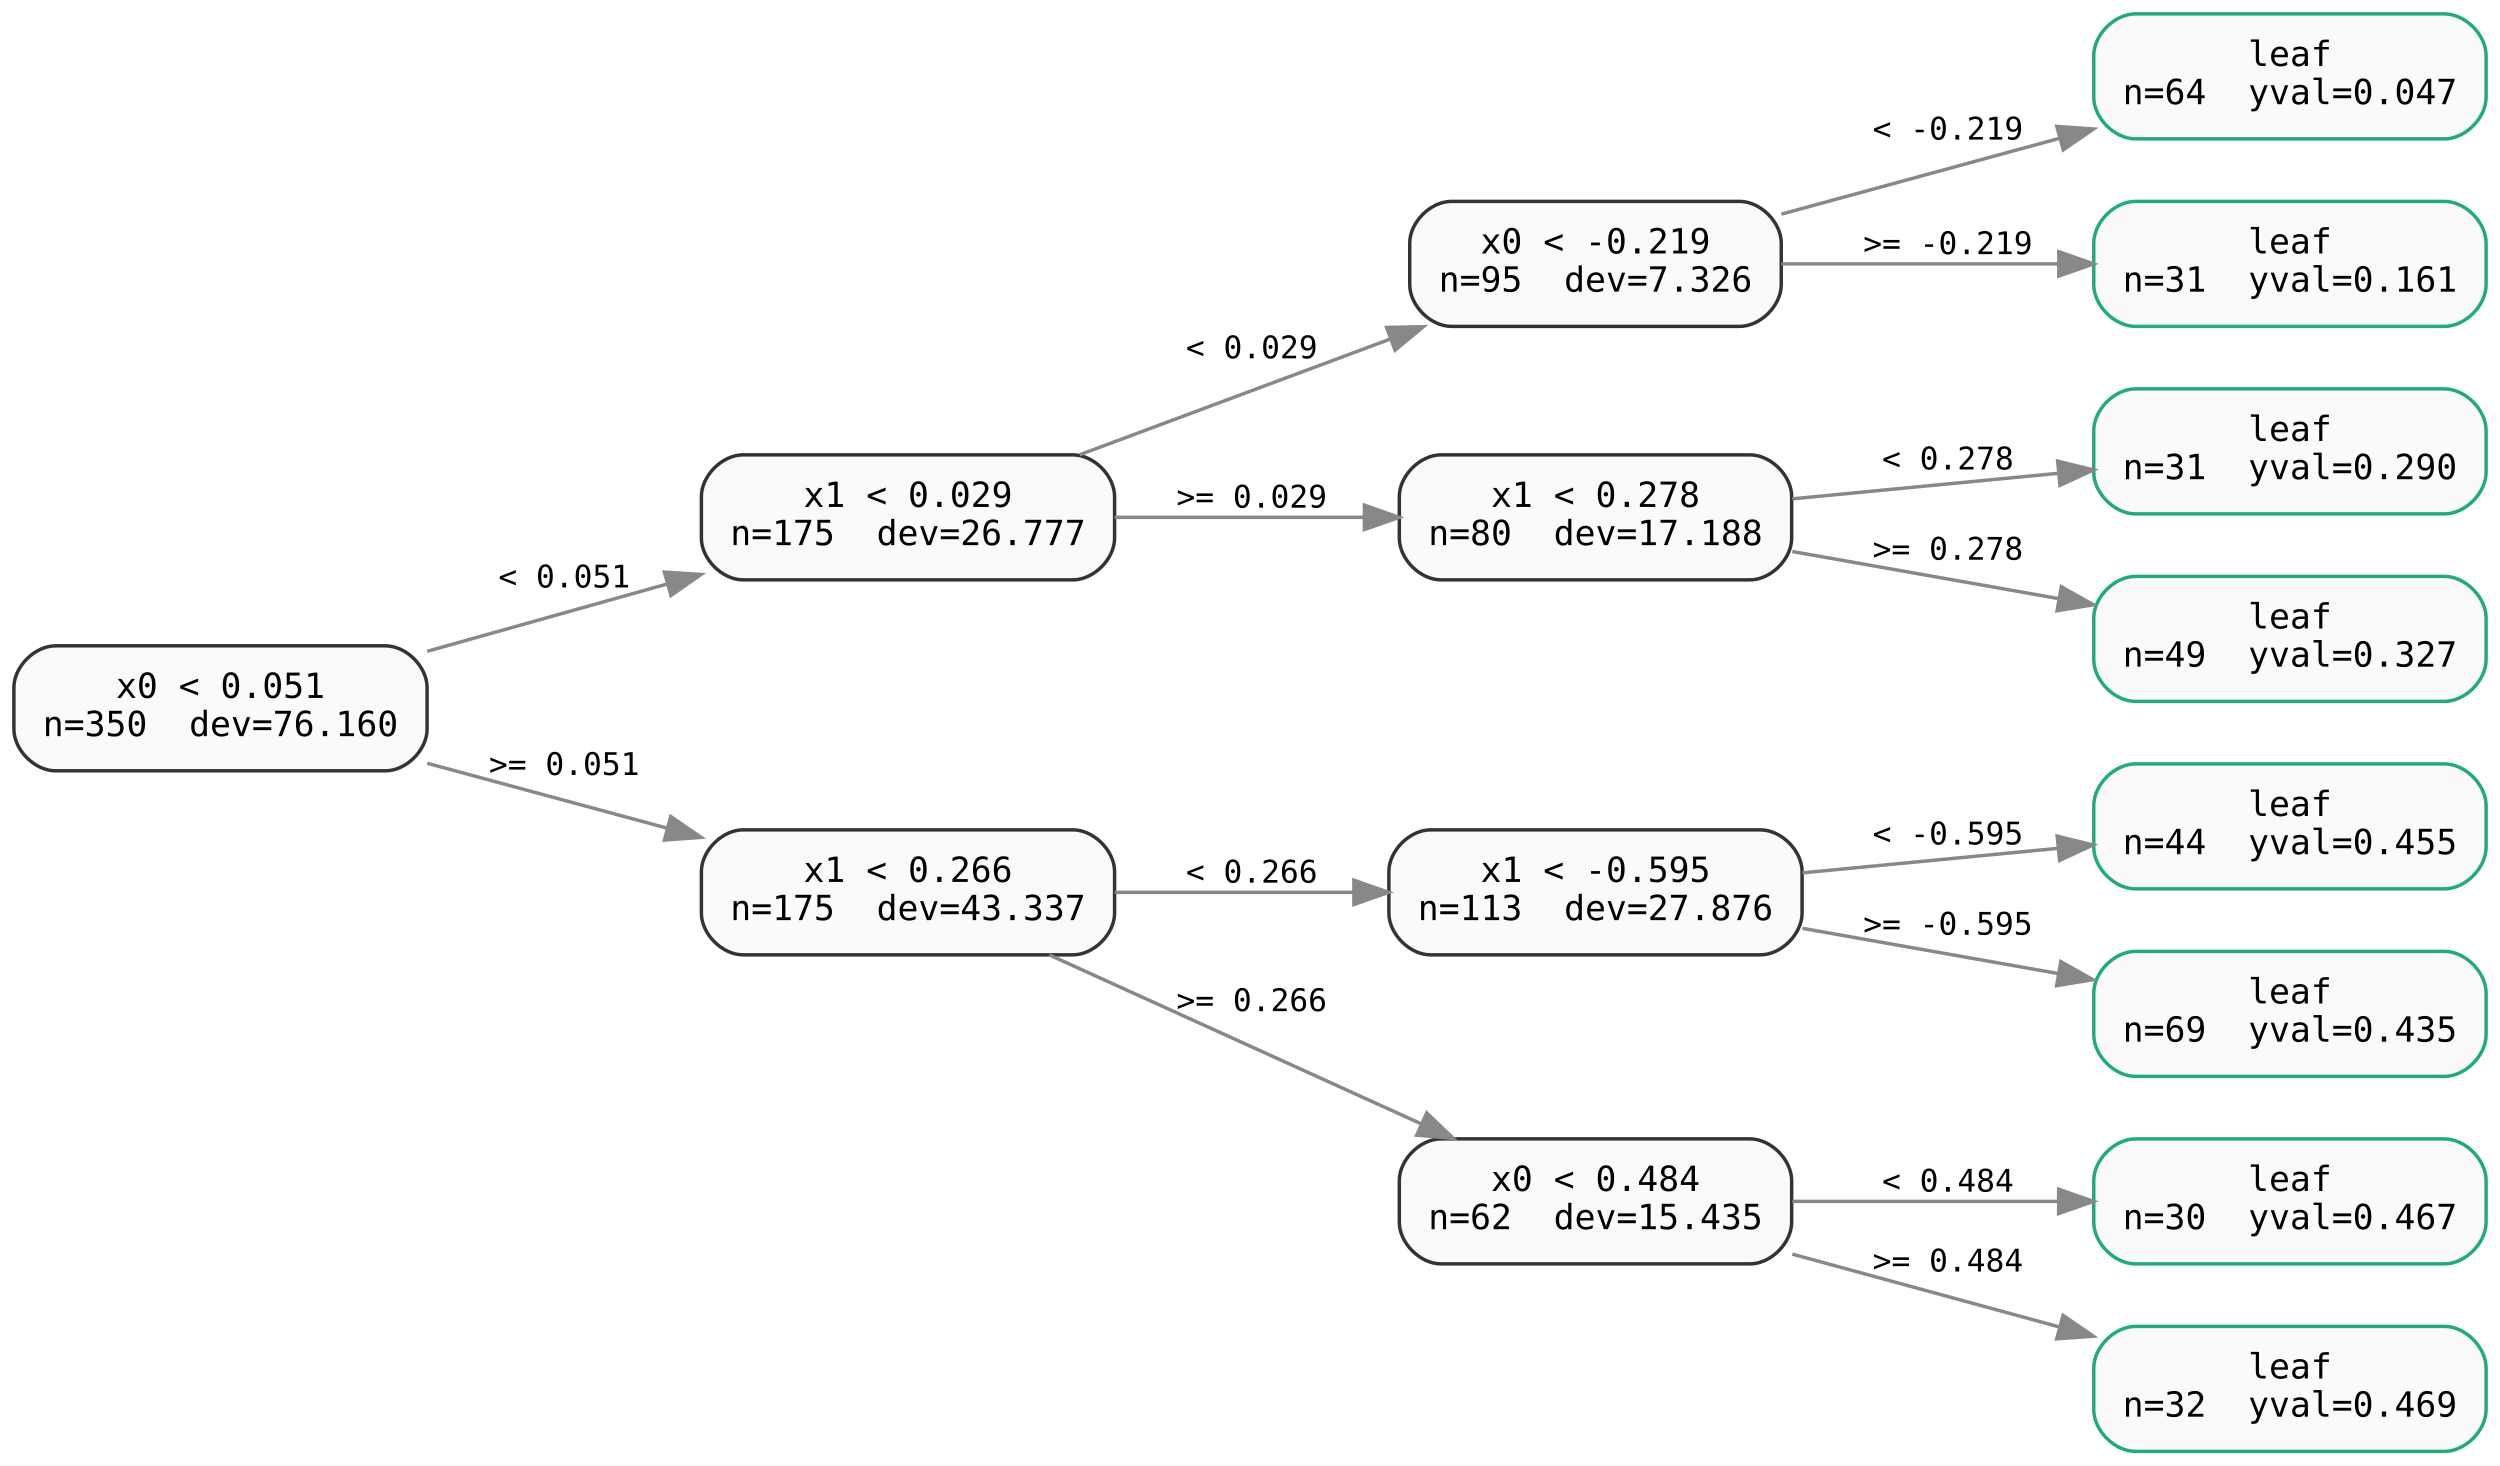
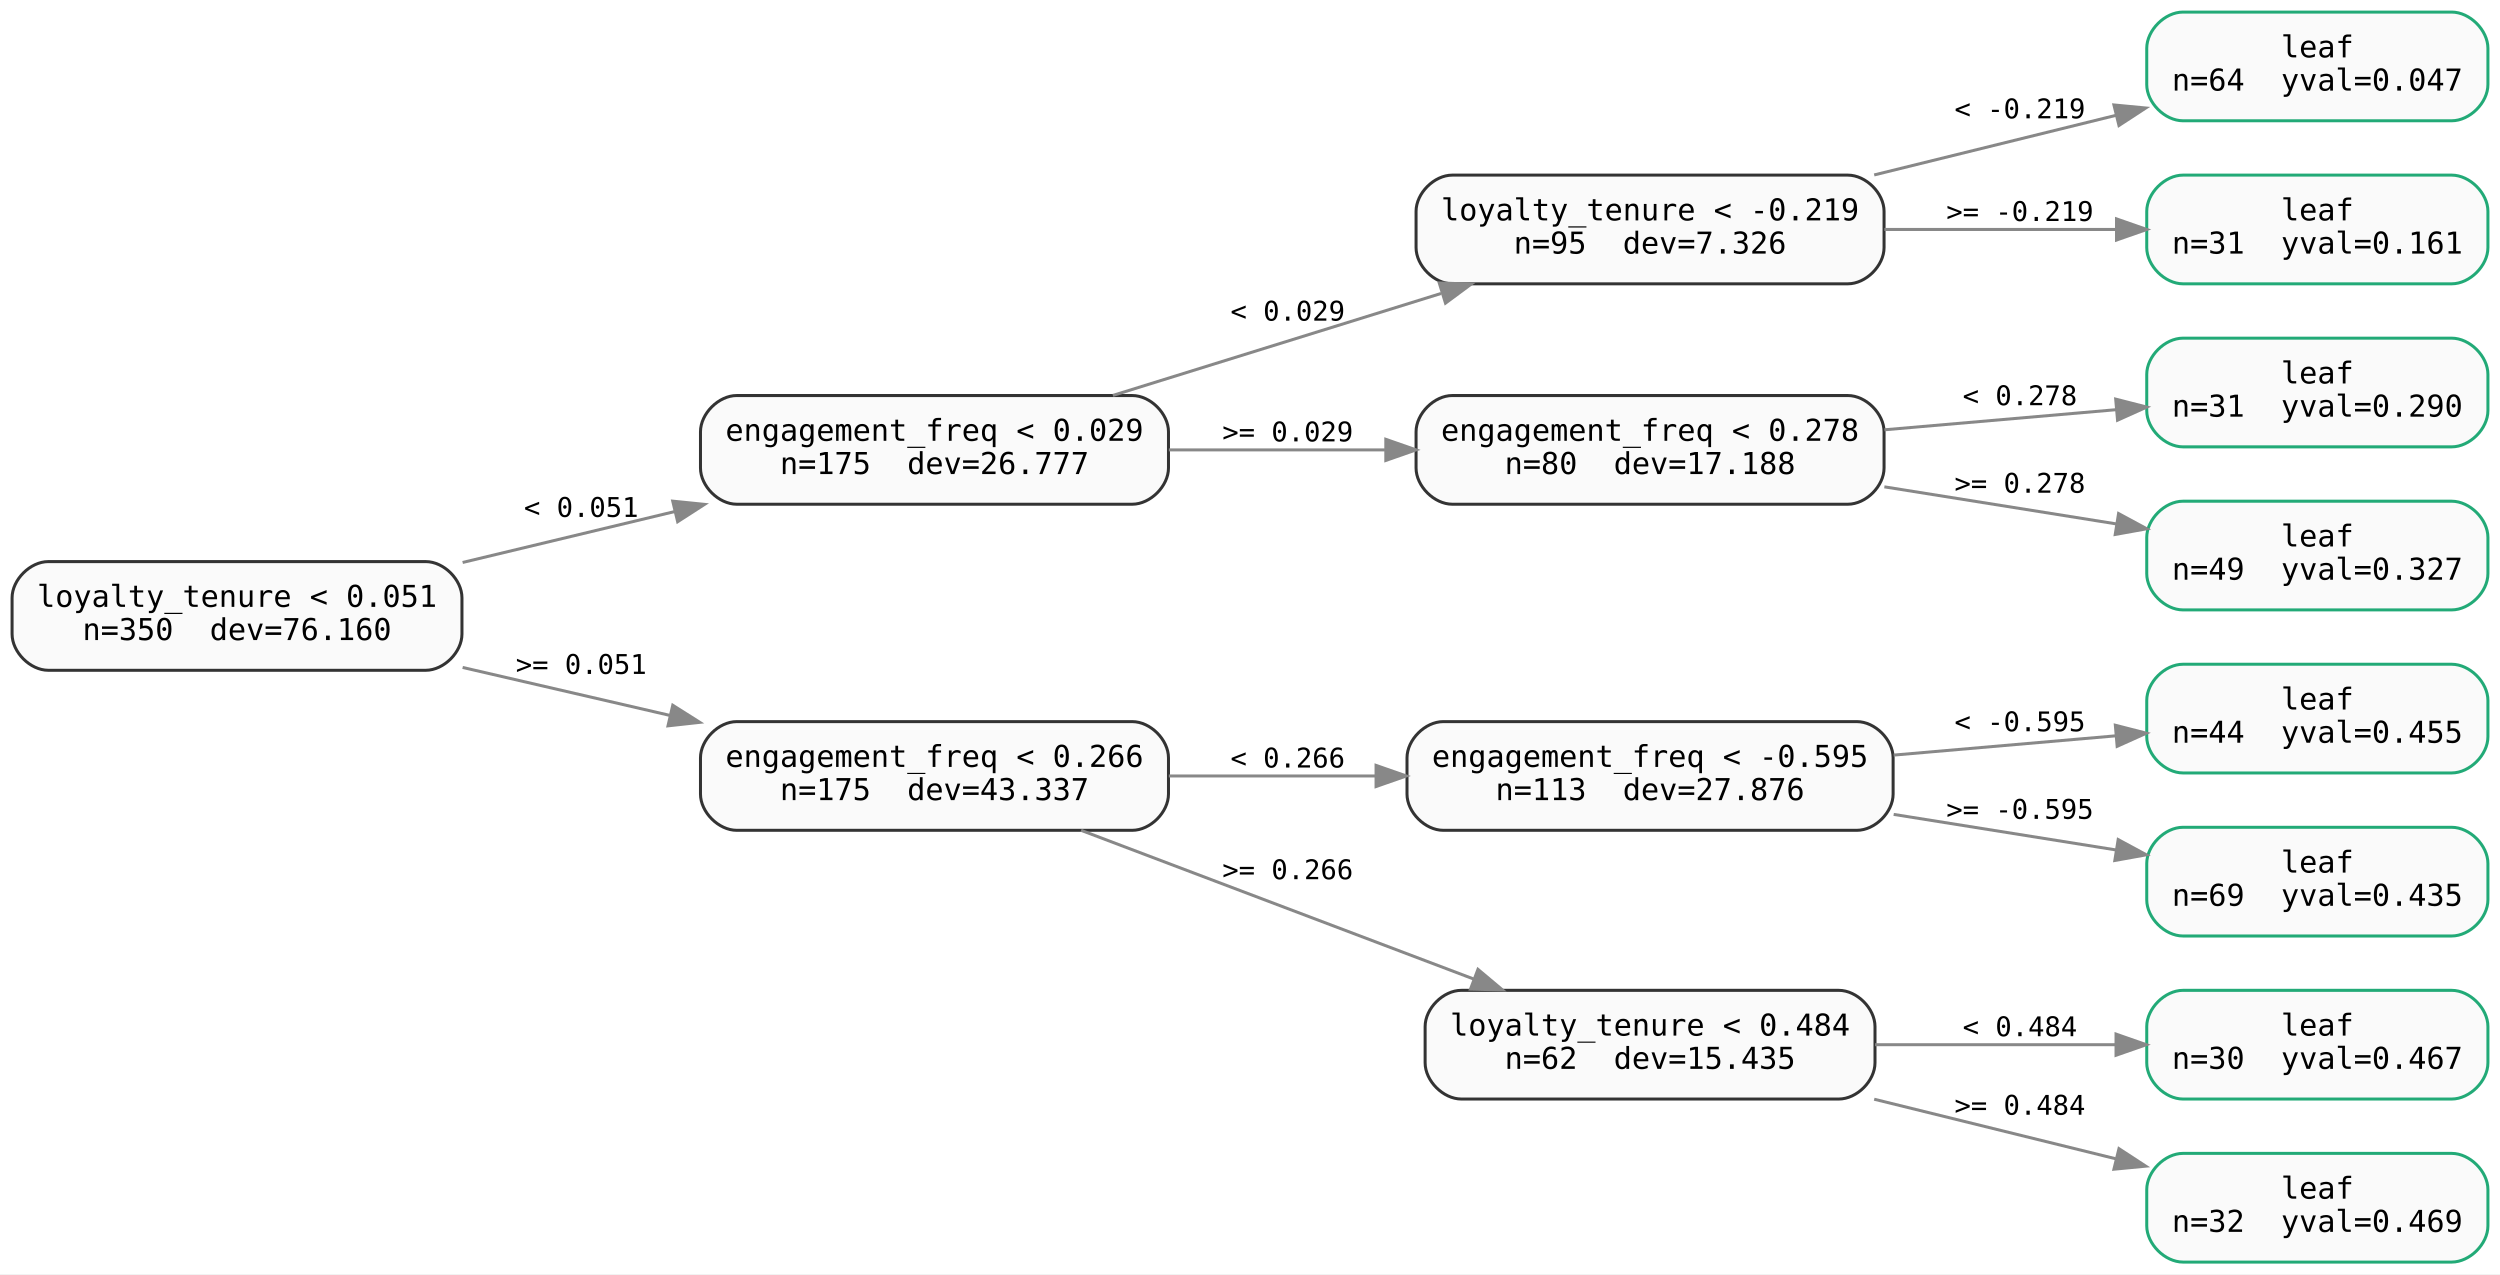
- <svg xmlns="http://www.w3.org/2000/svg" width="720pt" height="422pt" viewBox="0.00 0.00 720.00 422.00">
+ <svg xmlns="http://www.w3.org/2000/svg" width="828pt" height="422pt" viewBox="0.00 0.00 828.00 422.00">
  <g id="graph0" class="graph" transform="scale(1 1) rotate(0) translate(4 418)">
-     <polygon fill="white" stroke="transparent" points="-4,4 -4,-418 716,-418 716,4 -4,4" />
+     <polygon fill="white" stroke="transparent" points="-4,4 -4,-418 824,-418 824,4 -4,4" />
    <g id="node1" class="node">
-       <path fill="#fafafa" stroke="#22aa77" d="M700,-414C700,-414 611,-414 611,-414 605,-414 599,-408 599,-402 599,-402 599,-390 599,-390 599,-384 605,-378 611,-378 611,-378 700,-378 700,-378 706,-378 712,-384 712,-390 712,-390 712,-402 712,-402 712,-408 706,-414 700,-414" />
-       <text text-anchor="middle" x="655.5" y="-399" font-family="monospace" font-size="10.00">leaf</text>
-       <text text-anchor="middle" x="655.5" y="-388" font-family="monospace" font-size="10.00">n=64  yval=0.047</text>
+       <path fill="#fafafa" stroke="#22aa77" d="M808,-414C808,-414 719,-414 719,-414 713,-414 707,-408 707,-402 707,-402 707,-390 707,-390 707,-384 713,-378 719,-378 719,-378 808,-378 808,-378 814,-378 820,-384 820,-390 820,-390 820,-402 820,-402 820,-408 814,-414 808,-414" />
+       <text text-anchor="middle" x="763.5" y="-399" font-family="monospace" font-size="10.00">leaf</text>
+       <text text-anchor="middle" x="763.5" y="-388" font-family="monospace" font-size="10.00">n=64  yval=0.047</text>
    </g>
    <g id="node2" class="node">
-       <path fill="#fafafa" stroke="#22aa77" d="M700,-360C700,-360 611,-360 611,-360 605,-360 599,-354 599,-348 599,-348 599,-336 599,-336 599,-330 605,-324 611,-324 611,-324 700,-324 700,-324 706,-324 712,-330 712,-336 712,-336 712,-348 712,-348 712,-354 706,-360 700,-360" />
-       <text text-anchor="middle" x="655.5" y="-345" font-family="monospace" font-size="10.00">leaf</text>
-       <text text-anchor="middle" x="655.5" y="-334" font-family="monospace" font-size="10.00">n=31  yval=0.161</text>
+       <path fill="#fafafa" stroke="#22aa77" d="M808,-360C808,-360 719,-360 719,-360 713,-360 707,-354 707,-348 707,-348 707,-336 707,-336 707,-330 713,-324 719,-324 719,-324 808,-324 808,-324 814,-324 820,-330 820,-336 820,-336 820,-348 820,-348 820,-354 814,-360 808,-360" />
+       <text text-anchor="middle" x="763.5" y="-345" font-family="monospace" font-size="10.00">leaf</text>
+       <text text-anchor="middle" x="763.5" y="-334" font-family="monospace" font-size="10.00">n=31  yval=0.161</text>
    </g>
    <g id="node3" class="node">
-       <path fill="#fafafa" stroke="#333333" d="M497,-360C497,-360 414,-360 414,-360 408,-360 402,-354 402,-348 402,-348 402,-336 402,-336 402,-330 408,-324 414,-324 414,-324 497,-324 497,-324 503,-324 509,-330 509,-336 509,-336 509,-348 509,-348 509,-354 503,-360 497,-360" />
-       <text text-anchor="middle" x="455.5" y="-345" font-family="monospace" font-size="10.00">x0 &lt; -0.219</text>
-       <text text-anchor="middle" x="455.5" y="-334" font-family="monospace" font-size="10.00">n=95  dev=7.326</text>
+       <path fill="#fafafa" stroke="#333333" d="M608,-360C608,-360 477,-360 477,-360 471,-360 465,-354 465,-348 465,-348 465,-336 465,-336 465,-330 471,-324 477,-324 477,-324 608,-324 608,-324 614,-324 620,-330 620,-336 620,-336 620,-348 620,-348 620,-354 614,-360 608,-360" />
+       <text text-anchor="middle" x="542.5" y="-345" font-family="monospace" font-size="10.00">loyalty_tenure &lt; -0.219</text>
+       <text text-anchor="middle" x="542.5" y="-334" font-family="monospace" font-size="10.00">n=95  dev=7.326</text>
    </g>
    <g id="edge1" class="edge">
-       <path fill="none" stroke="#888888" d="M509.04,-356.33C533.63,-363.03 563.15,-371.09 589.16,-378.18" />
-       <polygon fill="#888888" stroke="#888888" points="588.37,-381.59 598.94,-380.85 590.21,-374.84 588.37,-381.59" />
-       <text text-anchor="middle" x="557" y="-377.8" font-family="monospace" font-size="9.00">&lt; -0.219</text>
+       <path fill="none" stroke="#888888" d="M616.73,-360.06C642.63,-366.44 671.6,-373.59 696.83,-379.81" />
+       <polygon fill="#888888" stroke="#888888" points="696.13,-383.24 706.67,-382.23 697.8,-376.44 696.13,-383.24" />
+       <text text-anchor="middle" x="665" y="-378.8" font-family="monospace" font-size="9.00">&lt; -0.219</text>
    </g>
    <g id="edge2" class="edge">
-       <path fill="none" stroke="#888888" d="M509.04,-342C533.52,-342 562.89,-342 588.82,-342" />
-       <polygon fill="#888888" stroke="#888888" points="588.94,-345.5 598.94,-342 588.94,-338.5 588.94,-345.5" />
-       <text text-anchor="middle" x="557" y="-344.8" font-family="monospace" font-size="9.00">&gt;= -0.219</text>
+       <path fill="none" stroke="#888888" d="M620.1,-342C645.13,-342 672.7,-342 696.86,-342" />
+       <polygon fill="#888888" stroke="#888888" points="696.99,-345.5 706.99,-342 696.99,-338.5 696.99,-345.5" />
+       <text text-anchor="middle" x="665" y="-344.8" font-family="monospace" font-size="9.00">&gt;= -0.219</text>
    </g>
    <g id="node4" class="node">
-       <path fill="#fafafa" stroke="#22aa77" d="M700,-306C700,-306 611,-306 611,-306 605,-306 599,-300 599,-294 599,-294 599,-282 599,-282 599,-276 605,-270 611,-270 611,-270 700,-270 700,-270 706,-270 712,-276 712,-282 712,-282 712,-294 712,-294 712,-300 706,-306 700,-306" />
-       <text text-anchor="middle" x="655.5" y="-291" font-family="monospace" font-size="10.00">leaf</text>
-       <text text-anchor="middle" x="655.5" y="-280" font-family="monospace" font-size="10.00">n=31  yval=0.290</text>
+       <path fill="#fafafa" stroke="#22aa77" d="M808,-306C808,-306 719,-306 719,-306 713,-306 707,-300 707,-294 707,-294 707,-282 707,-282 707,-276 713,-270 719,-270 719,-270 808,-270 808,-270 814,-270 820,-276 820,-282 820,-282 820,-294 820,-294 820,-300 814,-306 808,-306" />
+       <text text-anchor="middle" x="763.5" y="-291" font-family="monospace" font-size="10.00">leaf</text>
+       <text text-anchor="middle" x="763.5" y="-280" font-family="monospace" font-size="10.00">n=31  yval=0.290</text>
    </g>
    <g id="node5" class="node">
-       <path fill="#fafafa" stroke="#22aa77" d="M700,-252C700,-252 611,-252 611,-252 605,-252 599,-246 599,-240 599,-240 599,-228 599,-228 599,-222 605,-216 611,-216 611,-216 700,-216 700,-216 706,-216 712,-222 712,-228 712,-228 712,-240 712,-240 712,-246 706,-252 700,-252" />
-       <text text-anchor="middle" x="655.5" y="-237" font-family="monospace" font-size="10.00">leaf</text>
-       <text text-anchor="middle" x="655.5" y="-226" font-family="monospace" font-size="10.00">n=49  yval=0.327</text>
+       <path fill="#fafafa" stroke="#22aa77" d="M808,-252C808,-252 719,-252 719,-252 713,-252 707,-246 707,-240 707,-240 707,-228 707,-228 707,-222 713,-216 719,-216 719,-216 808,-216 808,-216 814,-216 820,-222 820,-228 820,-228 820,-240 820,-240 820,-246 814,-252 808,-252" />
+       <text text-anchor="middle" x="763.5" y="-237" font-family="monospace" font-size="10.00">leaf</text>
+       <text text-anchor="middle" x="763.5" y="-226" font-family="monospace" font-size="10.00">n=49  yval=0.327</text>
    </g>
    <g id="node6" class="node">
-       <path fill="#fafafa" stroke="#333333" d="M500,-287C500,-287 411,-287 411,-287 405,-287 399,-281 399,-275 399,-275 399,-263 399,-263 399,-257 405,-251 411,-251 411,-251 500,-251 500,-251 506,-251 512,-257 512,-263 512,-263 512,-275 512,-275 512,-281 506,-287 500,-287" />
-       <text text-anchor="middle" x="455.5" y="-272" font-family="monospace" font-size="10.00">x1 &lt; 0.278</text>
-       <text text-anchor="middle" x="455.5" y="-261" font-family="monospace" font-size="10.00">n=80  dev=17.188</text>
+       <path fill="#fafafa" stroke="#333333" d="M608,-287C608,-287 477,-287 477,-287 471,-287 465,-281 465,-275 465,-275 465,-263 465,-263 465,-257 471,-251 477,-251 477,-251 608,-251 608,-251 614,-251 620,-257 620,-263 620,-263 620,-275 620,-275 620,-281 614,-287 608,-287" />
+       <text text-anchor="middle" x="542.5" y="-272" font-family="monospace" font-size="10.00">engagement_freq &lt; 0.278</text>
+       <text text-anchor="middle" x="542.5" y="-261" font-family="monospace" font-size="10.00">n=80  dev=17.188</text>
    </g>
    <g id="edge3" class="edge">
-       <path fill="none" stroke="#888888" d="M512.18,-274.34C536.01,-276.63 564,-279.32 588.83,-281.7" />
-       <polygon fill="#888888" stroke="#888888" points="588.61,-285.19 598.89,-282.66 589.27,-278.22 588.61,-285.19" />
-       <text text-anchor="middle" x="557" y="-282.8" font-family="monospace" font-size="9.00">&lt; 0.278</text>
+       <path fill="none" stroke="#888888" d="M620.1,-275.65C645.13,-277.82 672.7,-280.21 696.86,-282.31" />
+       <polygon fill="#888888" stroke="#888888" points="696.72,-285.81 706.99,-283.18 697.33,-278.83 696.72,-285.81" />
+       <text text-anchor="middle" x="665" y="-283.8" font-family="monospace" font-size="9.00">&lt; 0.278</text>
    </g>
    <g id="edge4" class="edge">
-       <path fill="none" stroke="#888888" d="M512.18,-259.16C536.01,-254.95 564,-250 588.83,-245.61" />
-       <polygon fill="#888888" stroke="#888888" points="589.66,-249.02 598.89,-243.83 588.44,-242.12 589.66,-249.02" />
-       <text text-anchor="middle" x="557" y="-256.8" font-family="monospace" font-size="9.00">&gt;= 0.278</text>
+       <path fill="none" stroke="#888888" d="M620.1,-256.76C645.13,-252.76 672.7,-248.35 696.86,-244.49" />
+       <polygon fill="#888888" stroke="#888888" points="697.67,-247.91 706.99,-242.87 696.56,-240.99 697.67,-247.91" />
+       <text text-anchor="middle" x="665" y="-254.8" font-family="monospace" font-size="9.00">&gt;= 0.278</text>
    </g>
    <g id="node7" class="node">
-       <path fill="#fafafa" stroke="#333333" d="M305,-287C305,-287 210,-287 210,-287 204,-287 198,-281 198,-275 198,-275 198,-263 198,-263 198,-257 204,-251 210,-251 210,-251 305,-251 305,-251 311,-251 317,-257 317,-263 317,-263 317,-275 317,-275 317,-281 311,-287 305,-287" />
-       <text text-anchor="middle" x="257.5" y="-272" font-family="monospace" font-size="10.00">x1 &lt; 0.029</text>
-       <text text-anchor="middle" x="257.5" y="-261" font-family="monospace" font-size="10.00">n=175  dev=26.777</text>
+       <path fill="#fafafa" stroke="#333333" d="M371,-287C371,-287 240,-287 240,-287 234,-287 228,-281 228,-275 228,-275 228,-263 228,-263 228,-257 234,-251 240,-251 240,-251 371,-251 371,-251 377,-251 383,-257 383,-263 383,-263 383,-275 383,-275 383,-281 377,-287 371,-287" />
+       <text text-anchor="middle" x="305.5" y="-272" font-family="monospace" font-size="10.00">engagement_freq &lt; 0.029</text>
+       <text text-anchor="middle" x="305.5" y="-261" font-family="monospace" font-size="10.00">n=175  dev=26.777</text>
    </g>
    <g id="edge5" class="edge">
-       <path fill="none" stroke="#888888" d="M306.95,-287.04C334.04,-297.14 367.99,-309.78 396.49,-320.39" />
-       <polygon fill="#888888" stroke="#888888" points="395.34,-323.7 405.93,-323.91 397.78,-317.14 395.34,-323.7" />
-       <text text-anchor="middle" x="356.5" y="-314.8" font-family="monospace" font-size="9.00">&lt; 0.029</text>
+       <path fill="none" stroke="#888888" d="M364.59,-287.04C397.5,-297.27 438.84,-310.11 473.28,-320.81" />
+       <polygon fill="#888888" stroke="#888888" points="472.68,-324.29 483.26,-323.91 474.75,-317.6 472.68,-324.29" />
+       <text text-anchor="middle" x="422.5" y="-311.8" font-family="monospace" font-size="9.00">&lt; 0.029</text>
    </g>
    <g id="edge6" class="edge">
-       <path fill="none" stroke="#888888" d="M317.04,-269C339.64,-269 365.6,-269 388.83,-269" />
-       <polygon fill="#888888" stroke="#888888" points="388.95,-272.5 398.95,-269 388.95,-265.5 388.95,-272.5" />
-       <text text-anchor="middle" x="356.5" y="-271.8" font-family="monospace" font-size="9.00">&gt;= 0.029</text>
+       <path fill="none" stroke="#888888" d="M383.12,-269C405.99,-269 431.22,-269 454.69,-269" />
+       <polygon fill="#888888" stroke="#888888" points="454.98,-272.5 464.98,-269 454.98,-265.5 454.98,-272.5" />
+       <text text-anchor="middle" x="422.5" y="-271.8" font-family="monospace" font-size="9.00">&gt;= 0.029</text>
    </g>
    <g id="node8" class="node">
-       <path fill="#fafafa" stroke="#22aa77" d="M700,-198C700,-198 611,-198 611,-198 605,-198 599,-192 599,-186 599,-186 599,-174 599,-174 599,-168 605,-162 611,-162 611,-162 700,-162 700,-162 706,-162 712,-168 712,-174 712,-174 712,-186 712,-186 712,-192 706,-198 700,-198" />
-       <text text-anchor="middle" x="655.5" y="-183" font-family="monospace" font-size="10.00">leaf</text>
-       <text text-anchor="middle" x="655.5" y="-172" font-family="monospace" font-size="10.00">n=44  yval=0.455</text>
+       <path fill="#fafafa" stroke="#22aa77" d="M808,-198C808,-198 719,-198 719,-198 713,-198 707,-192 707,-186 707,-186 707,-174 707,-174 707,-168 713,-162 719,-162 719,-162 808,-162 808,-162 814,-162 820,-168 820,-174 820,-174 820,-186 820,-186 820,-192 814,-198 808,-198" />
+       <text text-anchor="middle" x="763.5" y="-183" font-family="monospace" font-size="10.00">leaf</text>
+       <text text-anchor="middle" x="763.5" y="-172" font-family="monospace" font-size="10.00">n=44  yval=0.455</text>
    </g>
    <g id="node9" class="node">
-       <path fill="#fafafa" stroke="#22aa77" d="M700,-144C700,-144 611,-144 611,-144 605,-144 599,-138 599,-132 599,-132 599,-120 599,-120 599,-114 605,-108 611,-108 611,-108 700,-108 700,-108 706,-108 712,-114 712,-120 712,-120 712,-132 712,-132 712,-138 706,-144 700,-144" />
-       <text text-anchor="middle" x="655.5" y="-129" font-family="monospace" font-size="10.00">leaf</text>
-       <text text-anchor="middle" x="655.5" y="-118" font-family="monospace" font-size="10.00">n=69  yval=0.435</text>
+       <path fill="#fafafa" stroke="#22aa77" d="M808,-144C808,-144 719,-144 719,-144 713,-144 707,-138 707,-132 707,-132 707,-120 707,-120 707,-114 713,-108 719,-108 719,-108 808,-108 808,-108 814,-108 820,-114 820,-120 820,-120 820,-132 820,-132 820,-138 814,-144 808,-144" />
+       <text text-anchor="middle" x="763.5" y="-129" font-family="monospace" font-size="10.00">leaf</text>
+       <text text-anchor="middle" x="763.5" y="-118" font-family="monospace" font-size="10.00">n=69  yval=0.435</text>
    </g>
    <g id="node10" class="node">
-       <path fill="#fafafa" stroke="#333333" d="M503,-179C503,-179 408,-179 408,-179 402,-179 396,-173 396,-167 396,-167 396,-155 396,-155 396,-149 402,-143 408,-143 408,-143 503,-143 503,-143 509,-143 515,-149 515,-155 515,-155 515,-167 515,-167 515,-173 509,-179 503,-179" />
-       <text text-anchor="middle" x="455.5" y="-164" font-family="monospace" font-size="10.00">x1 &lt; -0.595</text>
-       <text text-anchor="middle" x="455.5" y="-153" font-family="monospace" font-size="10.00">n=113  dev=27.876</text>
+       <path fill="#fafafa" stroke="#333333" d="M611,-179C611,-179 474,-179 474,-179 468,-179 462,-173 462,-167 462,-167 462,-155 462,-155 462,-149 468,-143 474,-143 474,-143 611,-143 611,-143 617,-143 623,-149 623,-155 623,-155 623,-167 623,-167 623,-173 617,-179 611,-179" />
+       <text text-anchor="middle" x="542.5" y="-164" font-family="monospace" font-size="10.00">engagement_freq &lt; -0.595</text>
+       <text text-anchor="middle" x="542.5" y="-153" font-family="monospace" font-size="10.00">n=113  dev=27.876</text>
    </g>
    <g id="edge7" class="edge">
-       <path fill="none" stroke="#888888" d="M515.1,-166.62C538.25,-168.84 564.96,-171.41 588.76,-173.69" />
-       <polygon fill="#888888" stroke="#888888" points="588.48,-177.18 598.77,-174.65 589.15,-170.21 588.48,-177.18" />
-       <text text-anchor="middle" x="557" y="-174.8" font-family="monospace" font-size="9.00">&lt; -0.595</text>
+       <path fill="none" stroke="#888888" d="M623.18,-167.91C647.37,-170.01 673.65,-172.29 696.81,-174.3" />
+       <polygon fill="#888888" stroke="#888888" points="696.6,-177.8 706.86,-175.17 697.2,-170.82 696.6,-177.8" />
+       <text text-anchor="middle" x="665" y="-175.8" font-family="monospace" font-size="9.00">&lt; -0.595</text>
    </g>
    <g id="edge8" class="edge">
-       <path fill="none" stroke="#888888" d="M515.1,-150.64C538.25,-146.55 564.96,-141.83 588.76,-137.62" />
-       <polygon fill="#888888" stroke="#888888" points="589.53,-141.04 598.77,-135.85 588.31,-134.15 589.53,-141.04" />
-       <text text-anchor="middle" x="557" y="-148.8" font-family="monospace" font-size="9.00">&gt;= -0.595</text>
+       <path fill="none" stroke="#888888" d="M623.18,-148.27C647.37,-144.4 673.65,-140.2 696.81,-136.5" />
+       <polygon fill="#888888" stroke="#888888" points="697.54,-139.93 706.86,-134.89 696.43,-133.01 697.54,-139.93" />
+       <text text-anchor="middle" x="665" y="-146.8" font-family="monospace" font-size="9.00">&gt;= -0.595</text>
    </g>
    <g id="node11" class="node">
-       <path fill="#fafafa" stroke="#22aa77" d="M700,-90C700,-90 611,-90 611,-90 605,-90 599,-84 599,-78 599,-78 599,-66 599,-66 599,-60 605,-54 611,-54 611,-54 700,-54 700,-54 706,-54 712,-60 712,-66 712,-66 712,-78 712,-78 712,-84 706,-90 700,-90" />
-       <text text-anchor="middle" x="655.5" y="-75" font-family="monospace" font-size="10.00">leaf</text>
-       <text text-anchor="middle" x="655.5" y="-64" font-family="monospace" font-size="10.00">n=30  yval=0.467</text>
+       <path fill="#fafafa" stroke="#22aa77" d="M808,-90C808,-90 719,-90 719,-90 713,-90 707,-84 707,-78 707,-78 707,-66 707,-66 707,-60 713,-54 719,-54 719,-54 808,-54 808,-54 814,-54 820,-60 820,-66 820,-66 820,-78 820,-78 820,-84 814,-90 808,-90" />
+       <text text-anchor="middle" x="763.5" y="-75" font-family="monospace" font-size="10.00">leaf</text>
+       <text text-anchor="middle" x="763.5" y="-64" font-family="monospace" font-size="10.00">n=30  yval=0.467</text>
    </g>
    <g id="node12" class="node">
-       <path fill="#fafafa" stroke="#22aa77" d="M700,-36C700,-36 611,-36 611,-36 605,-36 599,-30 599,-24 599,-24 599,-12 599,-12 599,-6 605,0 611,0 611,0 700,0 700,0 706,0 712,-6 712,-12 712,-12 712,-24 712,-24 712,-30 706,-36 700,-36" />
-       <text text-anchor="middle" x="655.5" y="-21" font-family="monospace" font-size="10.00">leaf</text>
-       <text text-anchor="middle" x="655.5" y="-10" font-family="monospace" font-size="10.00">n=32  yval=0.469</text>
+       <path fill="#fafafa" stroke="#22aa77" d="M808,-36C808,-36 719,-36 719,-36 713,-36 707,-30 707,-24 707,-24 707,-12 707,-12 707,-6 713,0 719,0 719,0 808,0 808,0 814,0 820,-6 820,-12 820,-12 820,-24 820,-24 820,-30 814,-36 808,-36" />
+       <text text-anchor="middle" x="763.5" y="-21" font-family="monospace" font-size="10.00">leaf</text>
+       <text text-anchor="middle" x="763.5" y="-10" font-family="monospace" font-size="10.00">n=32  yval=0.469</text>
    </g>
    <g id="node13" class="node">
-       <path fill="#fafafa" stroke="#333333" d="M500,-90C500,-90 411,-90 411,-90 405,-90 399,-84 399,-78 399,-78 399,-66 399,-66 399,-60 405,-54 411,-54 411,-54 500,-54 500,-54 506,-54 512,-60 512,-66 512,-66 512,-78 512,-78 512,-84 506,-90 500,-90" />
-       <text text-anchor="middle" x="455.5" y="-75" font-family="monospace" font-size="10.00">x0 &lt; 0.484</text>
-       <text text-anchor="middle" x="455.5" y="-64" font-family="monospace" font-size="10.00">n=62  dev=15.435</text>
+       <path fill="#fafafa" stroke="#333333" d="M605,-90C605,-90 480,-90 480,-90 474,-90 468,-84 468,-78 468,-78 468,-66 468,-66 468,-60 474,-54 480,-54 480,-54 605,-54 605,-54 611,-54 617,-60 617,-66 617,-66 617,-78 617,-78 617,-84 611,-90 605,-90" />
+       <text text-anchor="middle" x="542.5" y="-75" font-family="monospace" font-size="10.00">loyalty_tenure &lt; 0.484</text>
+       <text text-anchor="middle" x="542.5" y="-64" font-family="monospace" font-size="10.00">n=62  dev=15.435</text>
    </g>
    <g id="edge9" class="edge">
-       <path fill="none" stroke="#888888" d="M512.18,-72C536.01,-72 564,-72 588.83,-72" />
-       <polygon fill="#888888" stroke="#888888" points="588.89,-75.5 598.89,-72 588.89,-68.5 588.89,-75.5" />
-       <text text-anchor="middle" x="557" y="-74.8" font-family="monospace" font-size="9.00">&lt; 0.484</text>
+       <path fill="none" stroke="#888888" d="M617.03,-72C642.81,-72 671.57,-72 696.68,-72" />
+       <polygon fill="#888888" stroke="#888888" points="696.83,-75.5 706.83,-72 696.83,-68.5 696.83,-75.5" />
+       <text text-anchor="middle" x="665" y="-74.8" font-family="monospace" font-size="9.00">&lt; 0.484</text>
    </g>
    <g id="edge10" class="edge">
-       <path fill="none" stroke="#888888" d="M512.18,-56.81C536.11,-50.29 564.25,-42.61 589.16,-35.82" />
-       <polygon fill="#888888" stroke="#888888" points="590.17,-39.17 598.89,-33.17 588.33,-32.42 590.17,-39.17" />
-       <text text-anchor="middle" x="557" y="-51.8" font-family="monospace" font-size="9.00">&gt;= 0.484</text>
+       <path fill="none" stroke="#888888" d="M616.73,-53.94C642.63,-47.56 671.6,-40.41 696.83,-34.19" />
+       <polygon fill="#888888" stroke="#888888" points="697.8,-37.56 706.67,-31.77 696.13,-30.76 697.8,-37.56" />
+       <text text-anchor="middle" x="665" y="-48.8" font-family="monospace" font-size="9.00">&gt;= 0.484</text>
    </g>
    <g id="node14" class="node">
-       <path fill="#fafafa" stroke="#333333" d="M305,-179C305,-179 210,-179 210,-179 204,-179 198,-173 198,-167 198,-167 198,-155 198,-155 198,-149 204,-143 210,-143 210,-143 305,-143 305,-143 311,-143 317,-149 317,-155 317,-155 317,-167 317,-167 317,-173 311,-179 305,-179" />
-       <text text-anchor="middle" x="257.5" y="-164" font-family="monospace" font-size="10.00">x1 &lt; 0.266</text>
-       <text text-anchor="middle" x="257.5" y="-153" font-family="monospace" font-size="10.00">n=175  dev=43.337</text>
+       <path fill="#fafafa" stroke="#333333" d="M371,-179C371,-179 240,-179 240,-179 234,-179 228,-173 228,-167 228,-167 228,-155 228,-155 228,-149 234,-143 240,-143 240,-143 371,-143 371,-143 377,-143 383,-149 383,-155 383,-155 383,-167 383,-167 383,-173 377,-179 371,-179" />
+       <text text-anchor="middle" x="305.5" y="-164" font-family="monospace" font-size="10.00">engagement_freq &lt; 0.266</text>
+       <text text-anchor="middle" x="305.5" y="-153" font-family="monospace" font-size="10.00">n=175  dev=43.337</text>
    </g>
    <g id="edge11" class="edge">
-       <path fill="none" stroke="#888888" d="M317.04,-161C338.66,-161 363.35,-161 385.79,-161" />
-       <polygon fill="#888888" stroke="#888888" points="385.92,-164.5 395.92,-161 385.92,-157.5 385.92,-164.5" />
-       <text text-anchor="middle" x="356.5" y="-163.8" font-family="monospace" font-size="9.00">&lt; 0.266</text>
+       <path fill="none" stroke="#888888" d="M383.12,-161C404.96,-161 428.95,-161 451.5,-161" />
+       <polygon fill="#888888" stroke="#888888" points="451.75,-164.5 461.75,-161 451.75,-157.5 451.75,-164.5" />
+       <text text-anchor="middle" x="422.5" y="-163.8" font-family="monospace" font-size="9.00">&lt; 0.266</text>
    </g>
    <g id="edge12" class="edge">
-       <path fill="none" stroke="#888888" d="M298.16,-142.99C329.01,-128.98 371.98,-109.47 405.07,-94.44" />
-       <polygon fill="#888888" stroke="#888888" points="406.9,-97.46 414.56,-90.14 404.01,-91.08 406.9,-97.46" />
-       <text text-anchor="middle" x="356.5" y="-126.8" font-family="monospace" font-size="9.00">&gt;= 0.266</text>
+       <path fill="none" stroke="#888888" d="M354.06,-142.99C391.6,-128.77 444.12,-108.88 484.02,-93.77" />
+       <polygon fill="#888888" stroke="#888888" points="485.5,-96.95 493.61,-90.14 483.02,-90.4 485.5,-96.95" />
+       <text text-anchor="middle" x="422.5" y="-126.8" font-family="monospace" font-size="9.00">&gt;= 0.266</text>
    </g>
    <g id="node15" class="node">
-       <path fill="#fafafa" stroke="#333333" d="M107,-232C107,-232 12,-232 12,-232 6,-232 0,-226 0,-220 0,-220 0,-208 0,-208 0,-202 6,-196 12,-196 12,-196 107,-196 107,-196 113,-196 119,-202 119,-208 119,-208 119,-220 119,-220 119,-226 113,-232 107,-232" />
-       <text text-anchor="middle" x="59.5" y="-217" font-family="monospace" font-size="10.00">x0 &lt; 0.051</text>
-       <text text-anchor="middle" x="59.5" y="-206" font-family="monospace" font-size="10.00">n=350  dev=76.160</text>
+       <path fill="#fafafa" stroke="#333333" d="M137,-232C137,-232 12,-232 12,-232 6,-232 0,-226 0,-220 0,-220 0,-208 0,-208 0,-202 6,-196 12,-196 12,-196 137,-196 137,-196 143,-196 149,-202 149,-208 149,-208 149,-220 149,-220 149,-226 143,-232 137,-232" />
+       <text text-anchor="middle" x="74.5" y="-217" font-family="monospace" font-size="10.00">loyalty_tenure &lt; 0.051</text>
+       <text text-anchor="middle" x="74.5" y="-206" font-family="monospace" font-size="10.00">n=350  dev=76.160</text>
    </g>
    <g id="edge13" class="edge">
-       <path fill="none" stroke="#888888" d="M119.04,-230.43C140.76,-236.52 165.58,-243.49 188.09,-249.8" />
-       <polygon fill="#888888" stroke="#888888" points="187.35,-253.23 197.92,-252.56 189.24,-246.49 187.35,-253.23" />
-       <text text-anchor="middle" x="158.5" y="-248.8" font-family="monospace" font-size="9.00">&lt; 0.051</text>
+       <path fill="none" stroke="#888888" d="M149.22,-231.71C171.64,-237.09 196.47,-243.05 219.57,-248.6" />
+       <polygon fill="#888888" stroke="#888888" points="218.81,-252.02 229.35,-250.95 220.44,-245.21 218.81,-252.02" />
+       <text text-anchor="middle" x="188.5" y="-246.8" font-family="monospace" font-size="9.00">&lt; 0.051</text>
    </g>
    <g id="edge14" class="edge">
-       <path fill="none" stroke="#888888" d="M119.04,-198.17C140.76,-192.3 165.58,-185.59 188.09,-179.5" />
-       <polygon fill="#888888" stroke="#888888" points="189.18,-182.83 197.92,-176.84 187.36,-176.07 189.18,-182.83" />
-       <text text-anchor="middle" x="158.5" y="-194.8" font-family="monospace" font-size="9.00">&gt;= 0.051</text>
+       <path fill="none" stroke="#888888" d="M149.22,-196.94C171.09,-191.88 195.24,-186.29 217.85,-181.06" />
+       <polygon fill="#888888" stroke="#888888" points="218.82,-184.42 227.77,-178.76 217.24,-177.6 218.82,-184.42" />
+       <text text-anchor="middle" x="188.5" y="-194.8" font-family="monospace" font-size="9.00">&gt;= 0.051</text>
    </g>
  </g>
</svg>
